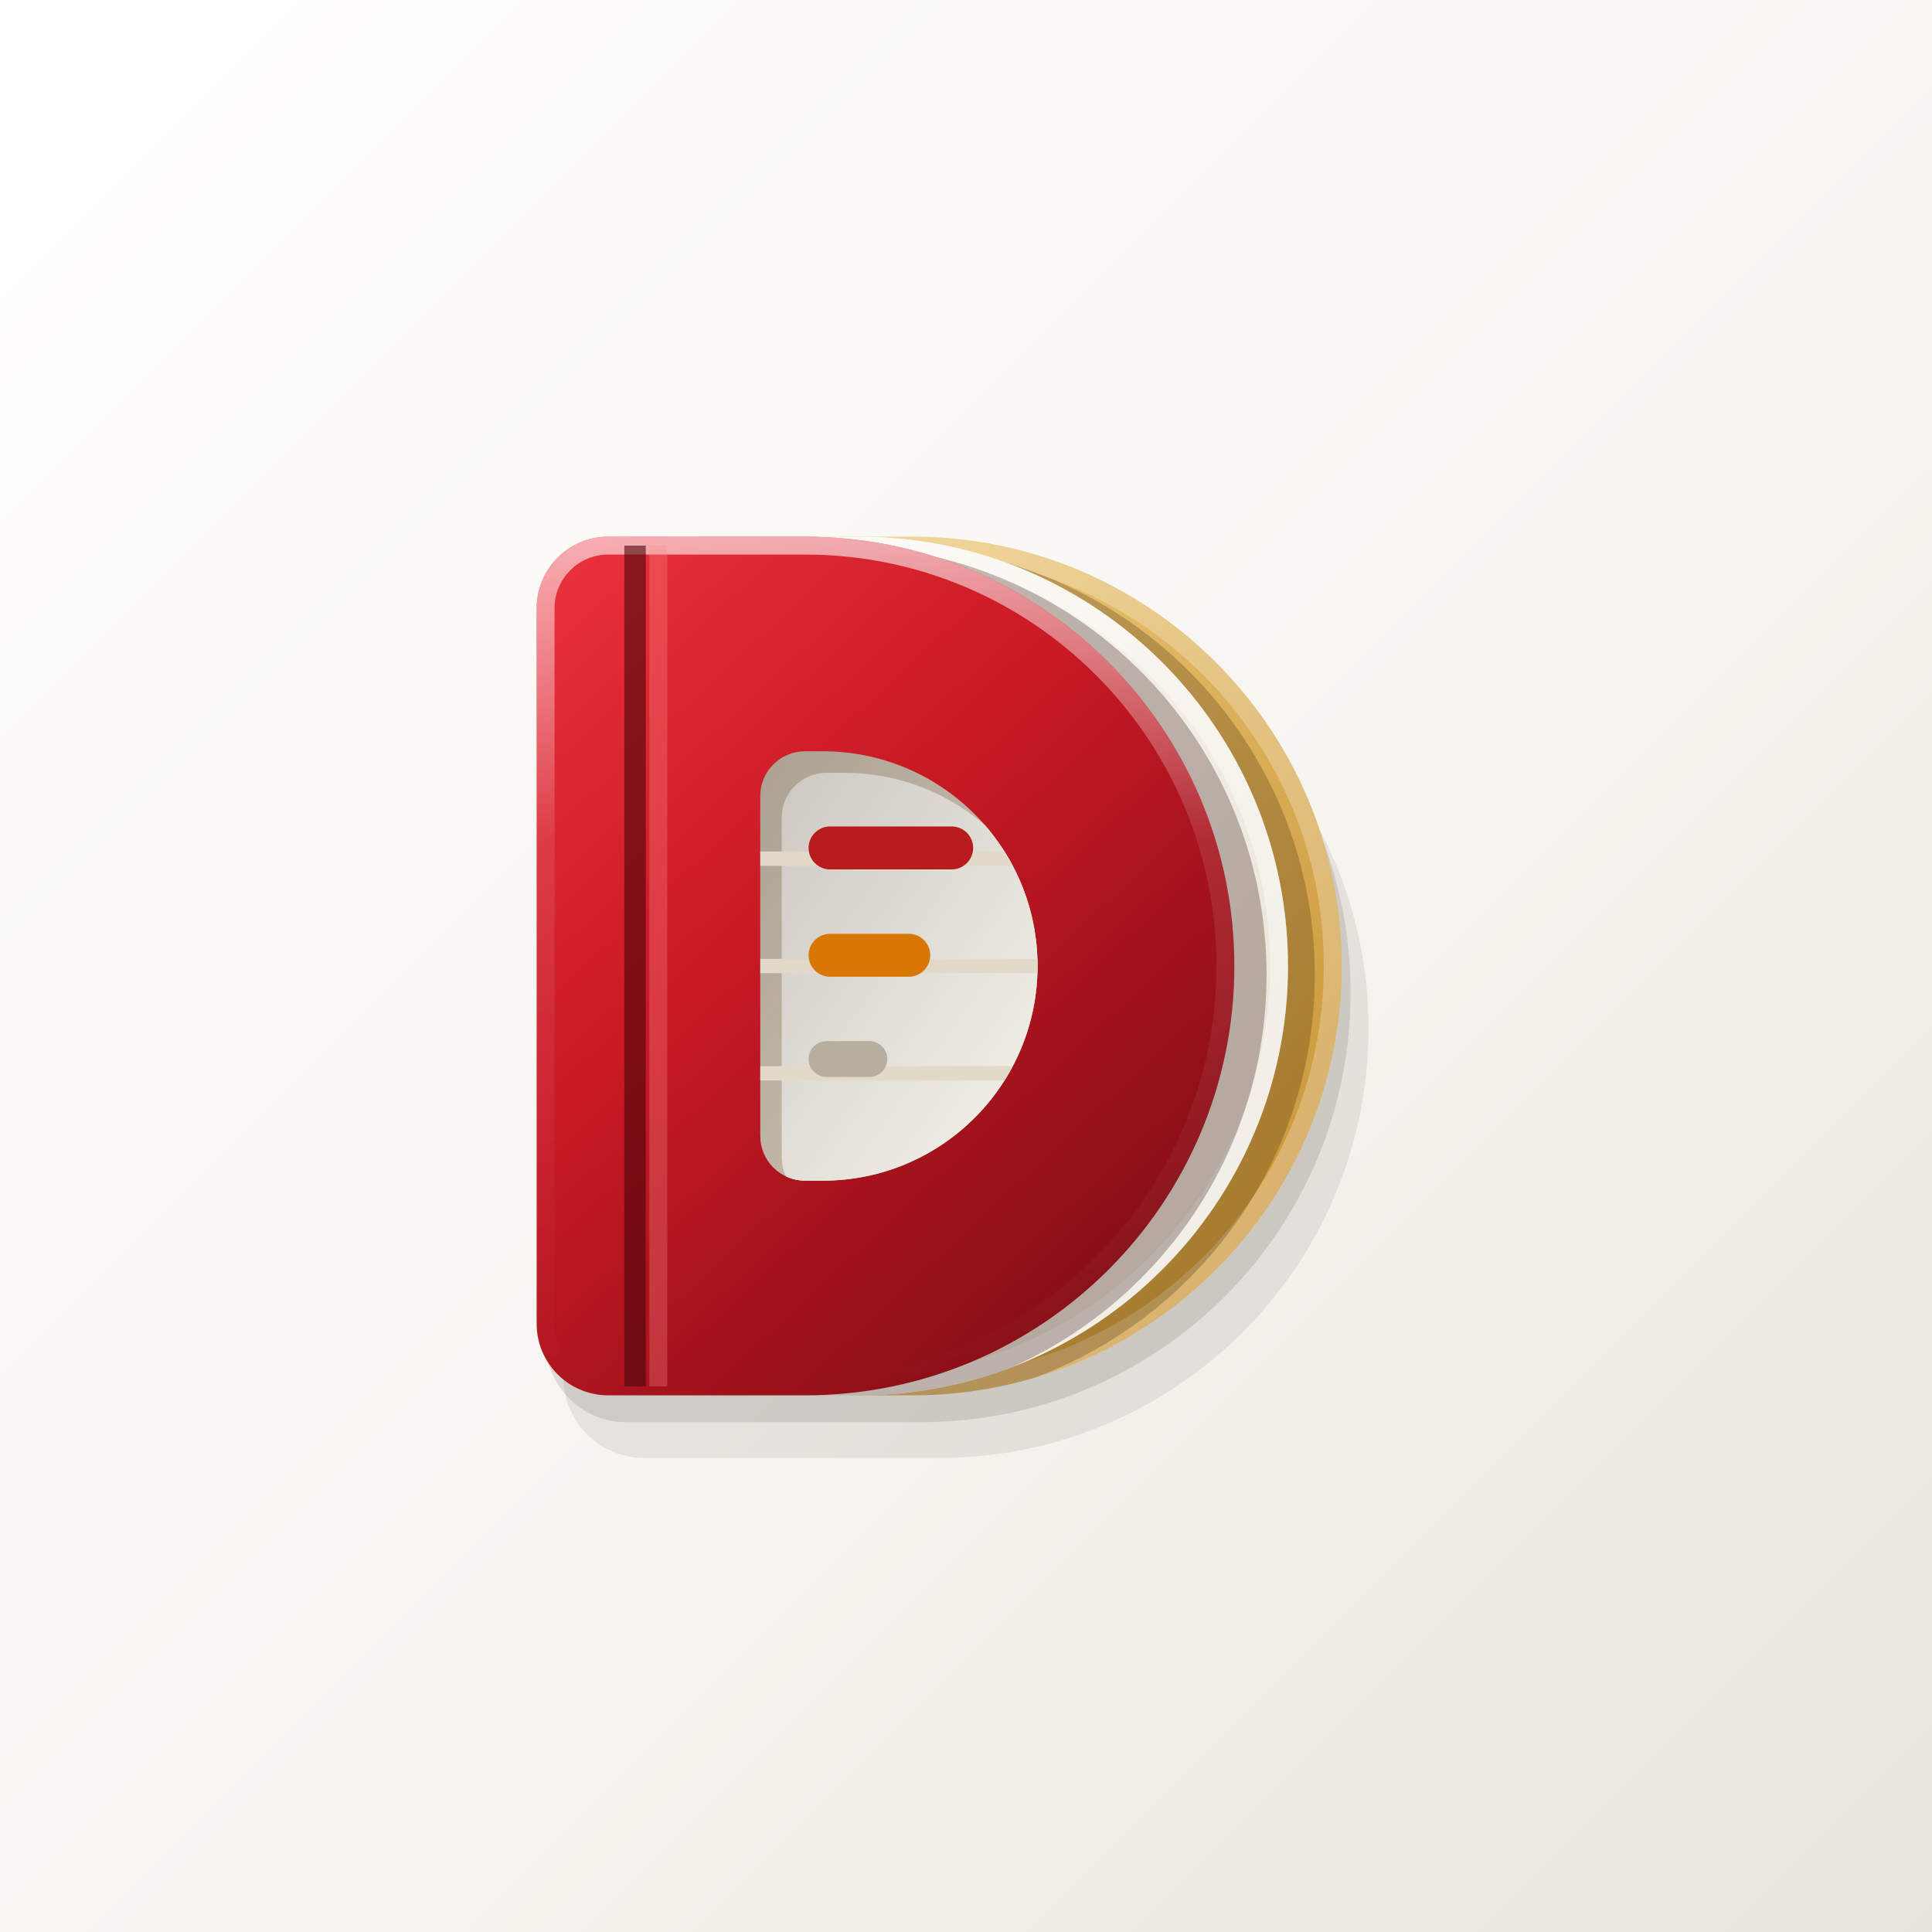
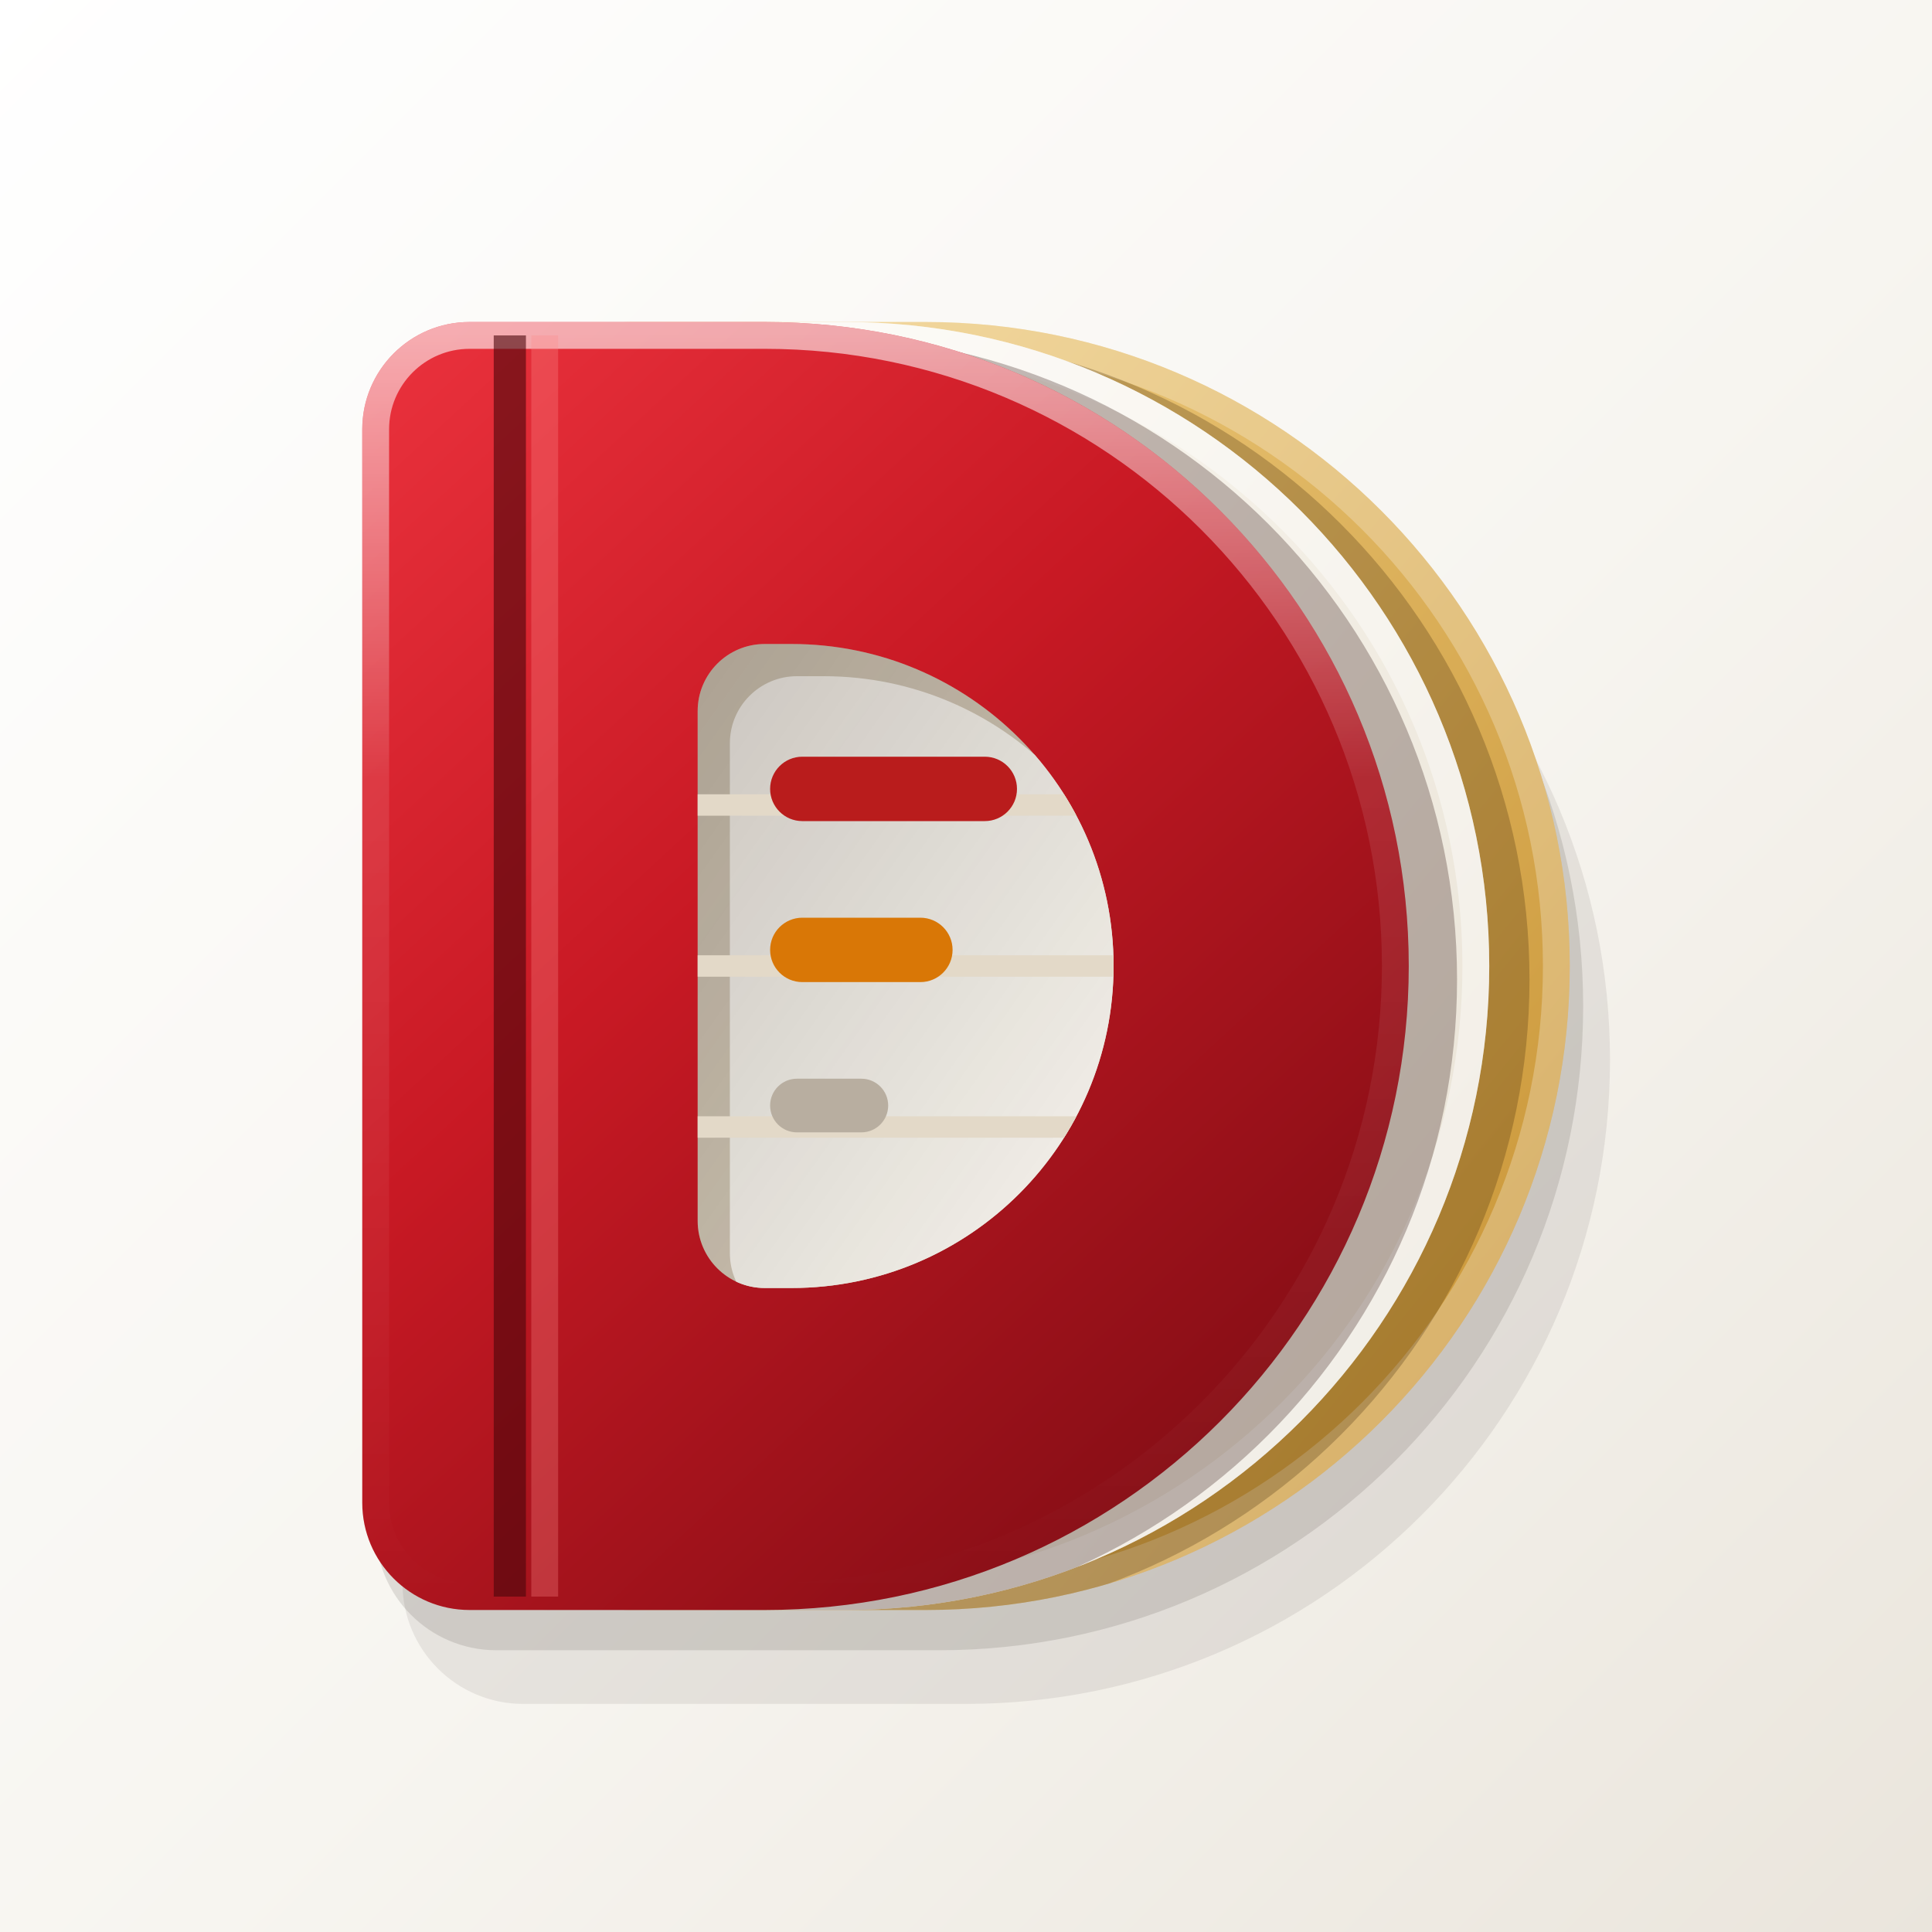
<svg xmlns="http://www.w3.org/2000/svg" viewBox="0 0 108 108" width="512" height="512">
  <defs>
    <linearGradient id="studioBg" x1="0%" y1="0%" x2="100%" y2="100%">
      <stop offset="0%" stop-color="#FFFFFF" />
      <stop offset="55%" stop-color="#F7F5F0" />
      <stop offset="100%" stop-color="#EAE5DC" />
    </linearGradient>
    <linearGradient id="crimsonCover" x1="10%" y1="0%" x2="85%" y2="100%">
      <stop offset="0%" stop-color="#E8303B" />
      <stop offset="40%" stop-color="#C81924" />
      <stop offset="100%" stop-color="#7A0C13" />
    </linearGradient>
    <linearGradient id="ivoryPage" x1="0%" y1="0%" x2="100%" y2="100%">
      <stop offset="0%" stop-color="#FFFDF8" />
      <stop offset="100%" stop-color="#E6DFD1" />
    </linearGradient>
    <linearGradient id="goldPage" x1="0%" y1="0%" x2="100%" y2="100%">
      <stop offset="0%" stop-color="#F4D48A" />
      <stop offset="100%" stop-color="#C58F2E" />
    </linearGradient>
    <linearGradient id="rimHighlight" x1="0%" y1="0%" x2="0%" y2="100%">
      <stop offset="0%" stop-color="#FFFFFF" stop-opacity="0.6" />
      <stop offset="35%" stop-color="#FFFFFF" stop-opacity="0.1" />
      <stop offset="100%" stop-color="#FFFFFF" stop-opacity="0" />
    </linearGradient>
    <linearGradient id="insetShadow" x1="0%" y1="0%" x2="100%" y2="100%">
      <stop offset="0%" stop-color="#1F1410" stop-opacity="0.25" />
      <stop offset="100%" stop-color="#1F1410" stop-opacity="0" />
    </linearGradient>
    <clipPath id="goldClip">
      <path d="M 40,30 H 51 A 24,24 0 0,1 75,54 A 24,24 0 0,1 51,78 H 40 A 4,4 0 0,1 36,74 V 34 A 4,4 0 0,1 40,30 Z" />
    </clipPath>
    <clipPath id="ivoryClip">
      <path d="M 37,30 H 48 A 24,24 0 0,1 72,54 A 24,24 0 0,1 48,78 H 37 A 4,4 0 0,1 33,74 V 34 A 4,4 0 0,1 37,30 Z" />
    </clipPath>
    <clipPath id="dWindowClip">
      <path d="M 45,42 H 46 A 12,12 0 0,1 58,54 A 12,12 0 0,1 46,66 H 45 A 2.5,2.5 0 0,1 42.5,63.5 V 44.5 A 2.5,2.5 0 0,1 45,42 Z" />
    </clipPath>
  </defs>
  <rect width="108" height="108" fill="url(#studioBg)" />
-   <path d="M 34.5,30 H 51 A 24,24 0 0,1 75,54 A 24,24 0 0,1 51,78 H 34.5 A 4.5,4.5 0 0,1 30,73.5 V 34.5 A 4.5,4.5 0 0,1 34.5,30 Z" transform="translate(1.5, 3.5)" fill="#1F1410" fill-opacity="0.08" />
-   <path d="M 34.5,30 H 51 A 24,24 0 0,1 75,54 A 24,24 0 0,1 51,78 H 34.5 A 4.5,4.5 0 0,1 30,73.5 V 34.5 A 4.5,4.5 0 0,1 34.5,30 Z" transform="translate(0.5, 1.5)" fill="#1F1410" fill-opacity="0.12" />
-   <g>
-     <path d="M 40,30 H 51 A 24,24 0 0,1 75,54 A 24,24 0 0,1 51,78 H 40 A 4,4 0 0,1 36,74 V 34 A 4,4 0 0,1 40,30 Z" fill="url(#goldPage)" />
-     <path d="M 40,30.5 H 51 A 23.5,23.5 0 0,1 74.5,54 A 23.5,23.5 0 0,1 51,77.5 H 40" fill="none" stroke="#FFFFFF" stroke-opacity="0.25" stroke-width="1" />
-   </g>
-   <g clip-path="url(#goldClip)">
-     <path d="M 37,30 H 48 A 24,24 0 0,1 72,54 A 24,24 0 0,1 48,78 H 37 Z" transform="translate(1.5, 0.5)" fill="#3A2104" fill-opacity="0.25" />
-   </g>
-   <g>
-     <path d="M 37,30 H 48 A 24,24 0 0,1 72,54 A 24,24 0 0,1 48,78 H 37 A 4,4 0 0,1 33,74 V 34 A 4,4 0 0,1 37,30 Z" fill="url(#ivoryPage)" />
-     <path d="M 37,30.5 H 48 A 23.5,23.5 0 0,1 71.5,54 A 23.5,23.5 0 0,1 48,77.5 H 37" fill="none" stroke="#FFFFFF" stroke-opacity="0.4" stroke-width="1" />
-   </g>
-   <g clip-path="url(#ivoryClip)">
-     <path d="M 34,30 H 45 A 24,24 0 0,1 69,54 A 24,24 0 0,1 45,78 H 34 Z" transform="translate(1.8, 0.5)" fill="#2B100B" fill-opacity="0.28" />
-   </g>
-   <g>
-     <path d="M 34,30 H 45 A 24,24 0 0,1 69,54 A 24,24 0 0,1 45,78 H 34 A 4,4 0 0,1 30,74 V 34 A 4,4 0 0,1 34,30 Z" fill="url(#crimsonCover)" />
-     <path d="M 34,30.5 H 45 A 23.5,23.5 0 0,1 68.5,54 A 23.5,23.5 0 0,1 45,77.5 H 34 A 3.5,3.5 0 0,1 30.5,74 V 34 A 3.5,3.5 0 0,1 34,30.5 Z" fill="none" stroke="url(#rimHighlight)" stroke-width="1" />
-   </g>
-   <g>
-     <line x1="35.5" y1="30.5" x2="35.5" y2="77.5" stroke="#4A060A" stroke-opacity="0.6" stroke-width="1.2" />
-     <line x1="36.8" y1="30.5" x2="36.8" y2="77.5" stroke="#FF8A8A" stroke-opacity="0.3" stroke-width="1" />
-   </g>
-   <g>
-     <path d="M 45,42 H 46 A 12,12 0 0,1 58,54 A 12,12 0 0,1 46,66 H 45 A 2.5,2.5 0 0,1 42.5,63.5 V 44.5 A 2.5,2.5 0 0,1 45,42 Z" fill="#D5CBB9" />
-     <g clip-path="url(#dWindowClip)">
-       <path d="M 45,42 H 46 A 12,12 0 0,1 58,54 A 12,12 0 0,1 46,66 H 45 A 2.5,2.5 0 0,1 42.5,63.5 V 44.5 A 2.5,2.5 0 0,1 45,42 Z" transform="translate(1.2, 1.2)" fill="#FCF9F2" />
-       <rect x="40" y="40" width="20" height="28" fill="url(#insetShadow)" />
-       <g stroke="#E3D9C8" stroke-width="0.8" stroke-linecap="round">
-         <line x1="42" y1="48" x2="58" y2="48" />
-         <line x1="42" y1="54" x2="58" y2="54" />
-         <line x1="42" y1="60" x2="58" y2="60" />
-       </g>
-       <g stroke-linecap="round">
-         <rect x="45.2" y="46.2" width="9.2" height="2.4" rx="1.2" fill="#B91C1C" />
-         <rect x="45.2" y="52.2" width="6.8" height="2.4" rx="1.2" fill="#D97706" />
-         <rect x="45.2" y="58.2" width="4.4" height="2.0" rx="1.0" fill="#B8AEA0" />
+   <g transform="translate(54,54) scale(1.5) translate(-52.5,-54)">
+     <path d="M 34.5,30 H 51 A 24,24 0 0,1 75,54 A 24,24 0 0,1 51,78 H 34.5 A 4.5,4.5 0 0,1 30,73.5 V 34.5 A 4.5,4.5 0 0,1 34.5,30 Z" transform="translate(1.5, 3.5)" fill="#1F1410" fill-opacity="0.08" />
+     <path d="M 34.5,30 H 51 A 24,24 0 0,1 75,54 A 24,24 0 0,1 51,78 H 34.5 A 4.5,4.5 0 0,1 30,73.5 V 34.5 A 4.5,4.5 0 0,1 34.5,30 Z" transform="translate(0.5, 1.5)" fill="#1F1410" fill-opacity="0.12" />
+     <g>
+       <path d="M 40,30 H 51 A 24,24 0 0,1 75,54 A 24,24 0 0,1 51,78 H 40 A 4,4 0 0,1 36,74 V 34 A 4,4 0 0,1 40,30 Z" fill="url(#goldPage)" />
+       <path d="M 40,30.5 H 51 A 23.5,23.5 0 0,1 74.5,54 A 23.5,23.5 0 0,1 51,77.5 H 40" fill="none" stroke="#FFFFFF" stroke-opacity="0.25" stroke-width="1" />
+     </g>
+     <g clip-path="url(#goldClip)">
+       <path d="M 37,30 H 48 A 24,24 0 0,1 72,54 A 24,24 0 0,1 48,78 H 37 Z" transform="translate(1.5, 0.5)" fill="#3A2104" fill-opacity="0.25" />
+     </g>
+     <g>
+       <path d="M 37,30 H 48 A 24,24 0 0,1 72,54 A 24,24 0 0,1 48,78 H 37 A 4,4 0 0,1 33,74 V 34 A 4,4 0 0,1 37,30 Z" fill="url(#ivoryPage)" />
+       <path d="M 37,30.5 H 48 A 23.5,23.5 0 0,1 71.5,54 A 23.5,23.5 0 0,1 48,77.5 H 37" fill="none" stroke="#FFFFFF" stroke-opacity="0.4" stroke-width="1" />
+     </g>
+     <g clip-path="url(#ivoryClip)">
+       <path d="M 34,30 H 45 A 24,24 0 0,1 69,54 A 24,24 0 0,1 45,78 H 34 Z" transform="translate(1.8, 0.5)" fill="#2B100B" fill-opacity="0.28" />
+     </g>
+     <g>
+       <path d="M 34,30 H 45 A 24,24 0 0,1 69,54 A 24,24 0 0,1 45,78 H 34 A 4,4 0 0,1 30,74 V 34 A 4,4 0 0,1 34,30 Z" fill="url(#crimsonCover)" />
+       <path d="M 34,30.5 H 45 A 23.5,23.5 0 0,1 68.5,54 A 23.5,23.5 0 0,1 45,77.5 H 34 A 3.5,3.5 0 0,1 30.5,74 V 34 A 3.5,3.5 0 0,1 34,30.5 Z" fill="none" stroke="url(#rimHighlight)" stroke-width="1" />
+     </g>
+     <g>
+       <line x1="35.5" y1="30.5" x2="35.5" y2="77.5" stroke="#4A060A" stroke-opacity="0.6" stroke-width="1.2" />
+       <line x1="36.8" y1="30.5" x2="36.8" y2="77.5" stroke="#FF8A8A" stroke-opacity="0.3" stroke-width="1" />
+     </g>
+     <g>
+       <path d="M 45,42 H 46 A 12,12 0 0,1 58,54 A 12,12 0 0,1 46,66 H 45 A 2.5,2.5 0 0,1 42.5,63.5 V 44.5 A 2.5,2.5 0 0,1 45,42 Z" fill="#D5CBB9" />
+       <g clip-path="url(#dWindowClip)">
+         <path d="M 45,42 H 46 A 12,12 0 0,1 58,54 A 12,12 0 0,1 46,66 H 45 A 2.5,2.5 0 0,1 42.5,63.5 V 44.5 A 2.5,2.5 0 0,1 45,42 Z" transform="translate(1.2, 1.2)" fill="#FCF9F2" />
+         <rect x="40" y="40" width="20" height="28" fill="url(#insetShadow)" />
+         <g stroke="#E3D9C8" stroke-width="0.8" stroke-linecap="round">
+           <line x1="42" y1="48" x2="58" y2="48" />
+           <line x1="42" y1="54" x2="58" y2="54" />
+           <line x1="42" y1="60" x2="58" y2="60" />
+         </g>
+         <g stroke-linecap="round">
+           <rect x="45.2" y="46.2" width="9.2" height="2.4" rx="1.2" fill="#B91C1C" />
+           <rect x="45.2" y="52.2" width="6.8" height="2.4" rx="1.2" fill="#D97706" />
+           <rect x="45.2" y="58.2" width="4.4" height="2.0" rx="1.0" fill="#B8AEA0" />
+         </g>
      </g>
    </g>
  </g>
</svg>
